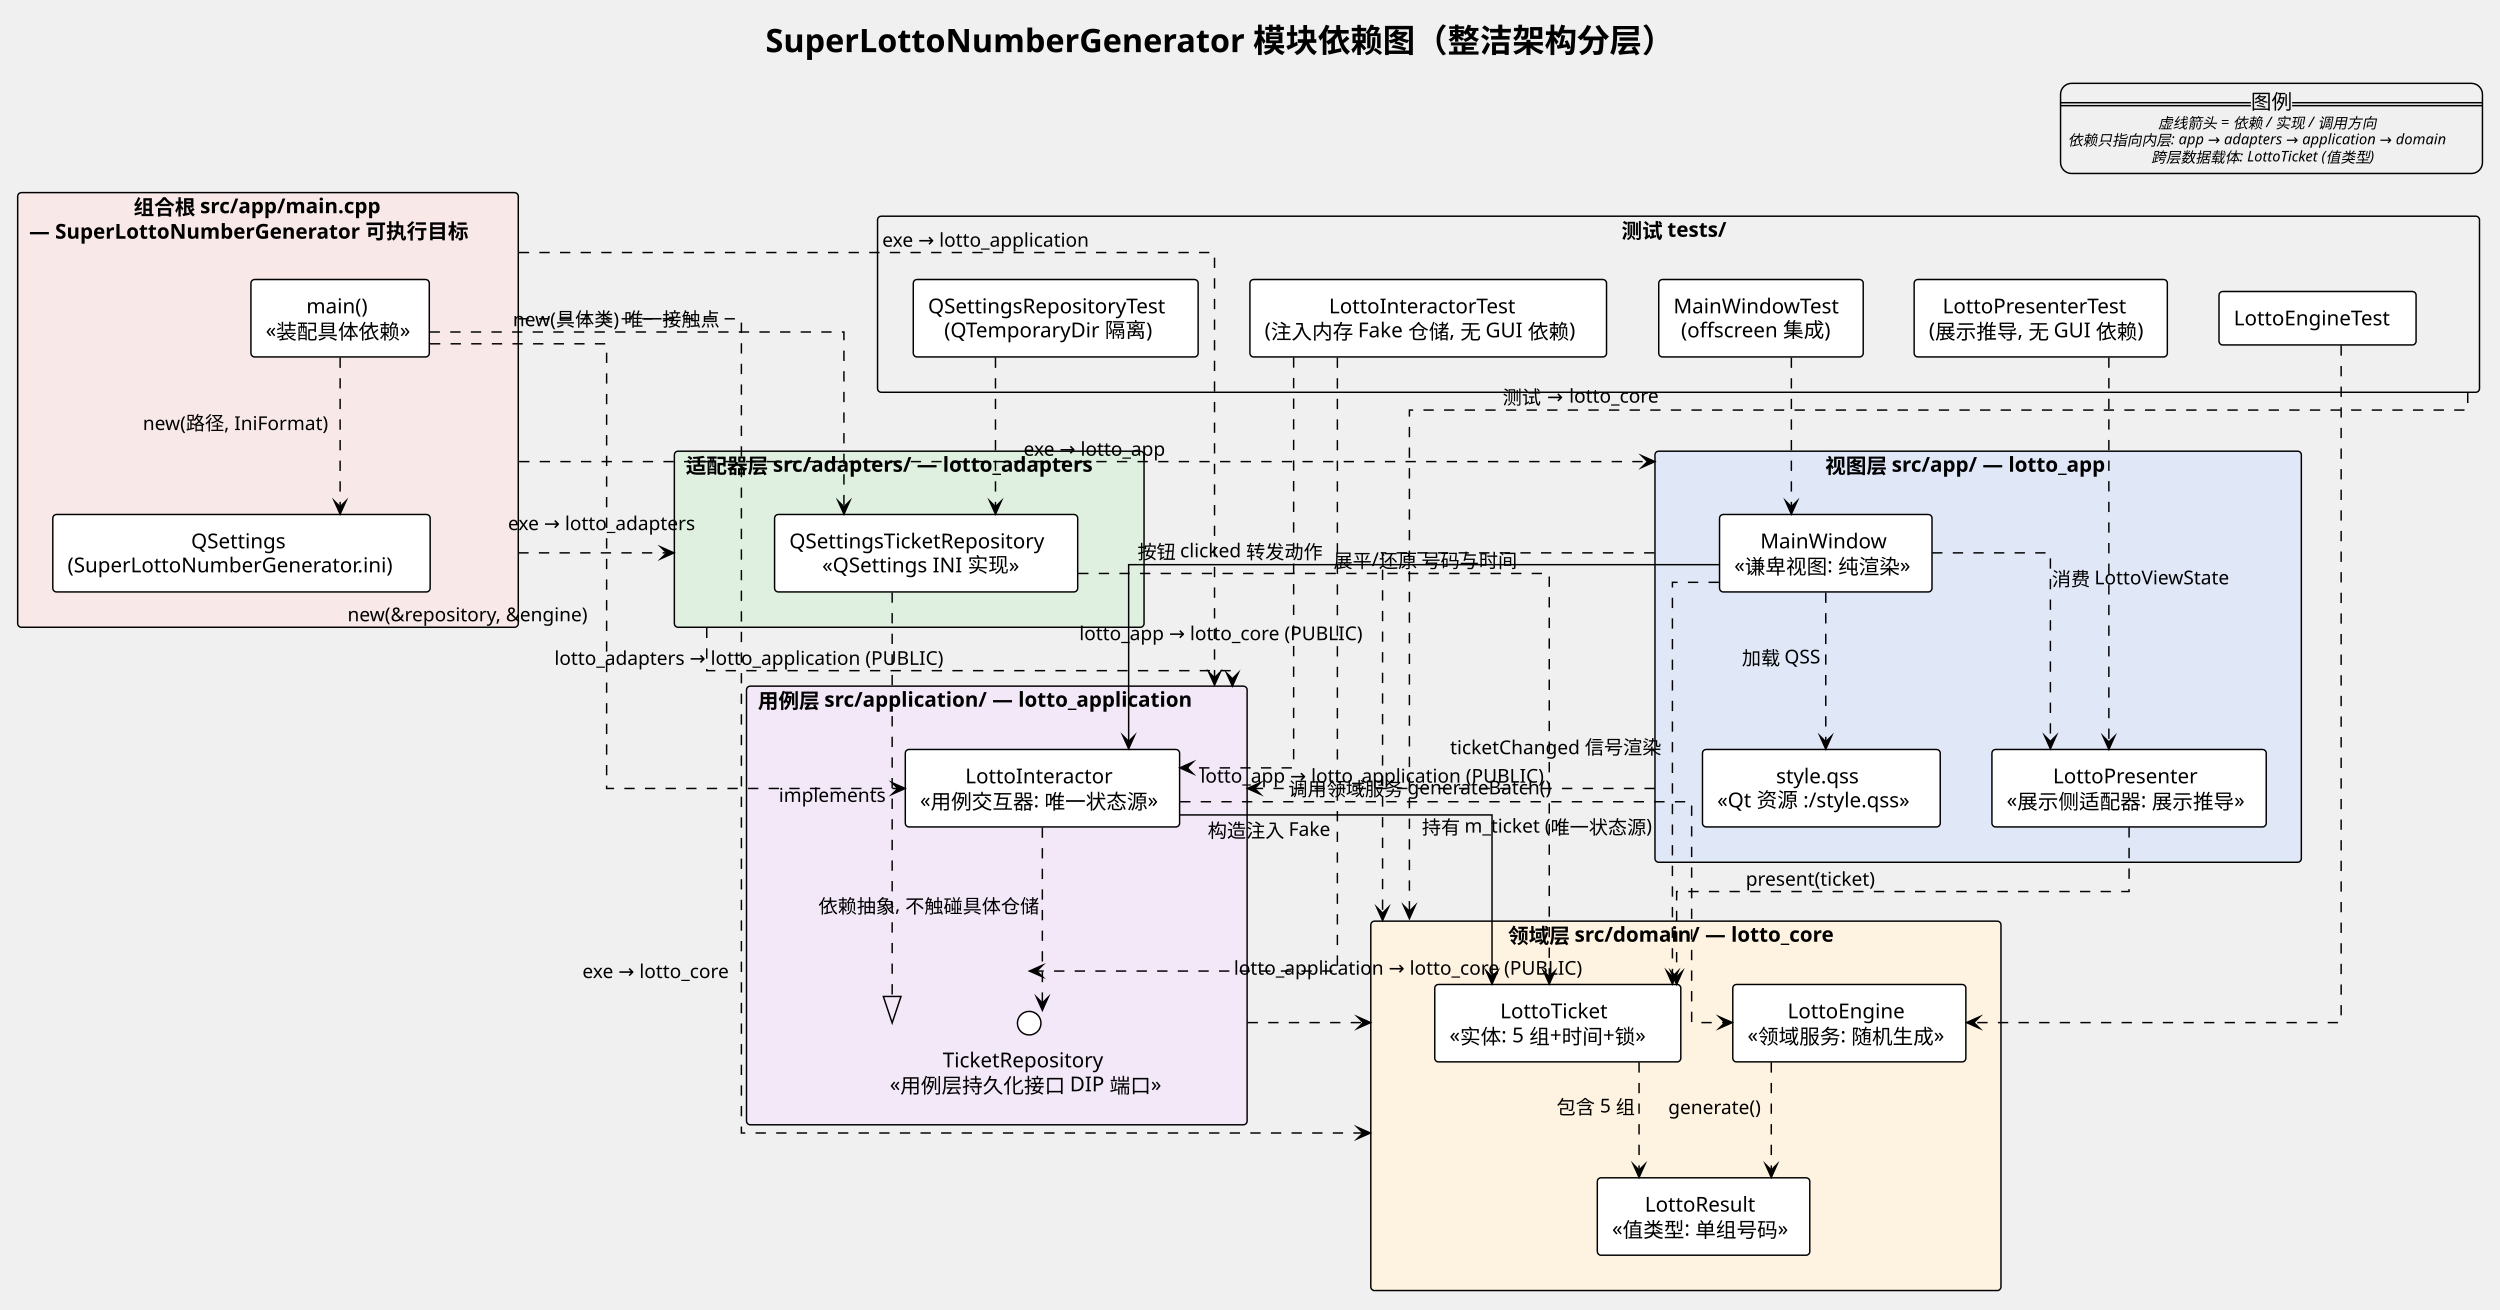
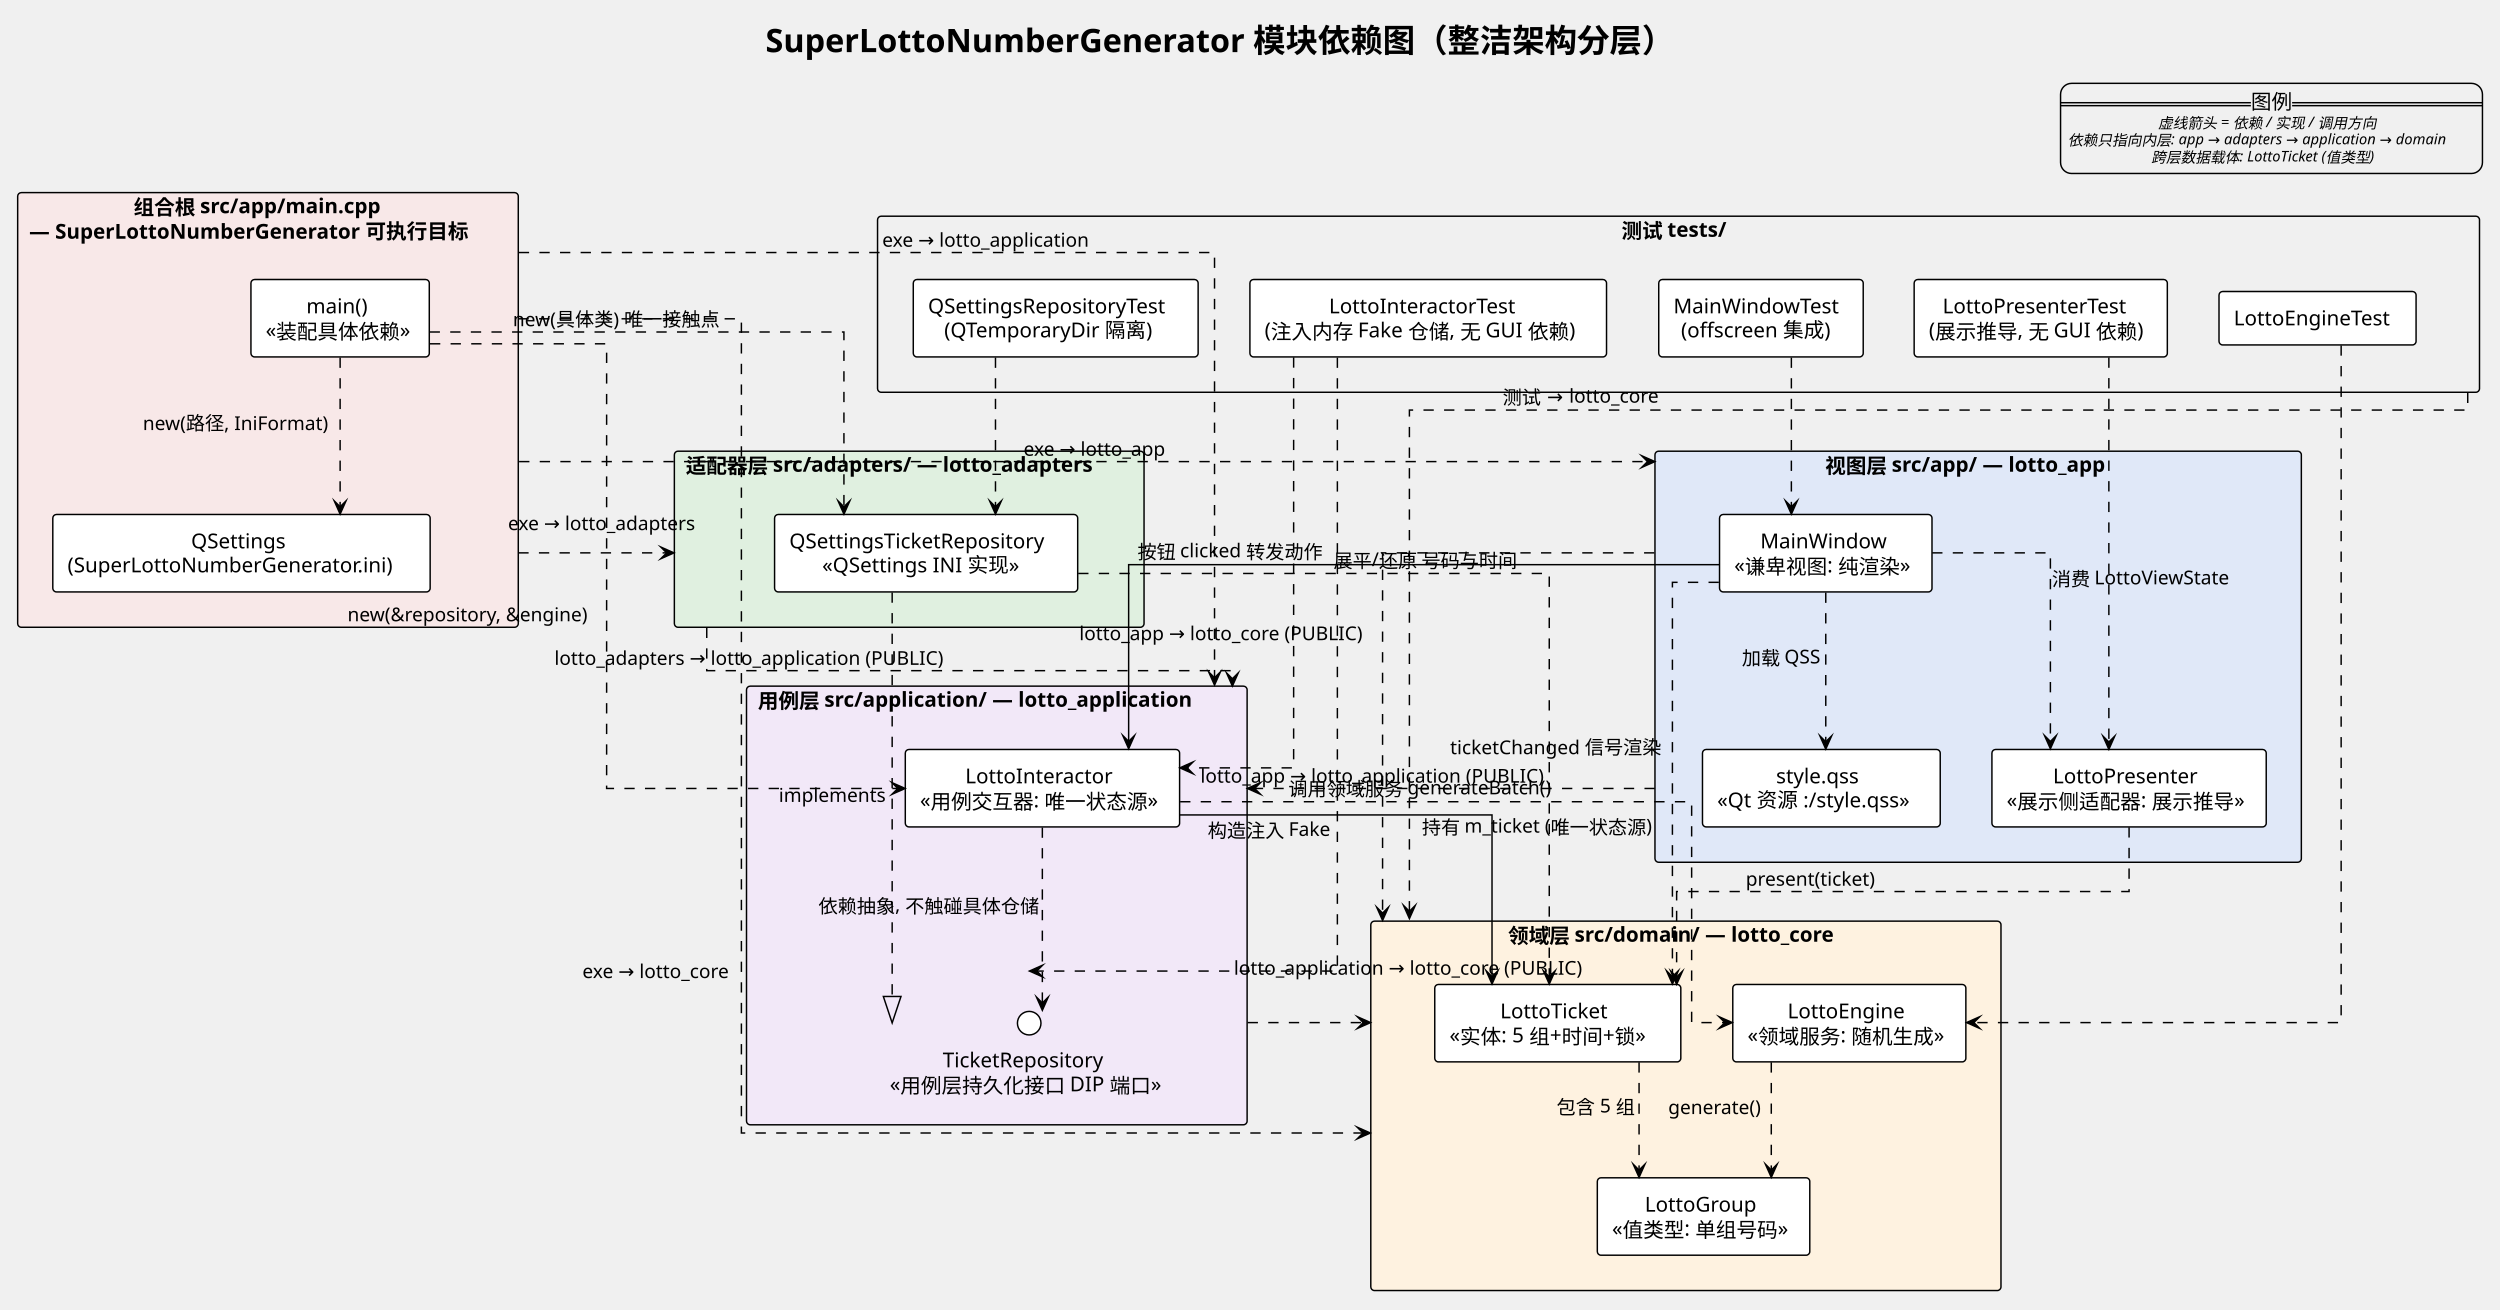
<svg xmlns="http://www.w3.org/2000/svg" contentStyleType="text/css" data-diagram-type="DESCRIPTION" height="1390.625px" preserveAspectRatio="none" style="width:2653px;height:1390px;background:#FFFFFF;" version="1.1" viewBox="0 0 2653 1390" width="2653.125px" zoomAndPan="magnify">
  <defs />
  <g>
    <g class="title" data-source-line="6">
      <text fill="#000000" font-family="Verdana" font-size="34.375" font-weight="700" lengthAdjust="spacing" textLength="1025.343" x="812.328" y="55.345">SuperLottoNumberGenerator 模块依赖图（整洁架构分层）</text>
    </g>
    <g class="legend" data-source-line="15">
      <rect fill="none" height="95.654" rx="11.719" ry="11.719" style="stroke:#000000;stroke-width:1.562;" width="447.716" x="2186.659" y="88.452" />
      <line style="stroke:#000000;stroke-width:1.562;" x1="2186.659" x2="2388.642" y1="108.997" y2="108.997" />
      <line style="stroke:#000000;stroke-width:1.562;" x1="2186.659" x2="2388.642" y1="112.122" y2="112.122" />
      <text fill="#000000" font-family="Verdana" font-size="21.875" lengthAdjust="spacing" textLength="43.75" x="2388.642" y="115.788">图例</text>
      <line style="stroke:#000000;stroke-width:1.562;" x1="2432.392" x2="2634.375" y1="108.997" y2="108.997" />
      <line style="stroke:#000000;stroke-width:1.562;" x1="2432.392" x2="2634.375" y1="112.122" y2="112.122" />
      <text fill="#000000" font-family="Verdana" font-size="15.625" font-style="italic" lengthAdjust="spacing" textLength="240.921" x="2290.057" y="136.232">虚线箭头 = 依赖 / 实现 / 调用方向</text>
      <text fill="#000000" font-family="Verdana" font-size="15.625" font-style="italic" lengthAdjust="spacing" textLength="432.091" x="2194.472" y="154.421">依赖只指向内层: app → adapters → application → domain</text>
      <text fill="#000000" font-family="Verdana" font-size="15.625" font-style="italic" lengthAdjust="spacing" textLength="255.356" x="2282.839" y="172.609">跨层数据载体: LottoTicket (值类型)</text>
    </g>
    <g class="cluster" data-qualified-name="domain" data-source-line="22" id="ent0001">
      <rect fill="#FEF2E0" height="392.016" rx="3.906" ry="3.906" style="stroke:#000000;stroke-width:1.562;" width="668.75" x="1454.688" y="977.513" />
      <text fill="#000000" font-family="Verdana" font-size="21.875" font-weight="700" lengthAdjust="spacing" textLength="377.44" x="1600.343" y="1000.943">领域层 src/domain/ — lotto_core</text>
    </g>
    <g class="cluster" data-qualified-name="application" data-source-line="31" id="ent0007">
      <rect fill="#F2E8F8" height="465.453" rx="3.906" ry="3.906" style="stroke:#000000;stroke-width:1.562;" width="531.25" x="792.188" y="728.153" />
      <text fill="#000000" font-family="Verdana" font-size="21.875" font-weight="700" lengthAdjust="spacing" textLength="507.226" x="804.199" y="751.583">用例层 src/application/ — lotto_application</text>
    </g>
    <g class="cluster" data-qualified-name="adapters" data-source-line="40" id="ent0013">
      <rect fill="#E0F0E0" height="186.875" rx="3.906" ry="3.906" style="stroke:#000000;stroke-width:1.562;" width="498.438" x="715.625" y="478.778" />
      <text fill="#000000" font-family="Verdana" font-size="21.875" font-weight="700" lengthAdjust="spacing" textLength="474.264" x="727.712" y="502.208">适配器层 src/adapters/ — lotto_adapters</text>
    </g>
    <g class="cluster" data-qualified-name="app" data-source-line="47" id="ent0017">
      <rect fill="#E0E8F8" height="436.234" rx="3.906" ry="3.906" style="stroke:#000000;stroke-width:1.562;" width="685.938" x="1756.25" y="478.778" />
      <text fill="#000000" font-family="Verdana" font-size="21.875" font-weight="700" lengthAdjust="spacing" textLength="324.664" x="1936.887" y="502.208">视图层 src/app/ — lotto_app</text>
    </g>
    <g class="cluster" data-qualified-name="exe" data-source-line="59" id="ent0026">
      <rect fill="#F8E8E8" height="461.234" rx="3.906" ry="3.906" style="stroke:#000000;stroke-width:1.562;" width="531.25" x="18.75" y="204.419" />
      <text fill="#000000" font-family="Verdana" font-size="21.875" font-weight="700" lengthAdjust="spacing" textLength="285.293" x="141.728" y="227.849">组合根 src/app/main.cpp</text>
      <text fill="#000000" font-family="Verdana" font-size="21.875" font-weight="700" lengthAdjust="spacing" textLength="506.98" x="30.885" y="253.313">— SuperLottoNumberGenerator 可执行目标</text>
    </g>
    <g class="cluster" data-qualified-name="tests" data-source-line="68" id="ent0032">
      <rect fill="#F0F0F0" height="186.859" rx="3.906" ry="3.906" style="stroke:#000000;stroke-width:1.562;" width="1700" x="931.25" y="229.419" />
      <text fill="#000000" font-family="Verdana" font-size="21.875" font-weight="700" lengthAdjust="spacing" textLength="121.145" x="1720.677" y="252.849">测试 tests/</text>
    </g>
-     <g class="entity" data-qualified-name="domain.LottoResult" data-source-line="23" id="ent0002">
+     <g class="entity" data-qualified-name="domain.LottoGroup" data-source-line="23" id="ent0002">
      <rect fill="#FFFFFF" height="82.178" rx="3.906" ry="3.906" style="stroke:#000000;stroke-width:1.562;" width="225.465" x="1695.078" y="1249.856" />
-       <text fill="#000000" font-family="Verdana" font-size="21.875" lengthAdjust="spacing" textLength="124.681" x="1745.47" y="1285.786">LottoResult</text>
+       <text fill="#000000" font-family="Verdana" font-size="21.875" lengthAdjust="spacing" textLength="124.681" x="1745.47" y="1285.786">LottoGroup</text>
      <text fill="#000000" font-family="Verdana" font-size="21.875" lengthAdjust="spacing" textLength="194.215" x="1710.703" y="1311.25">«值类型: 单组号码»</text>
    </g>
    <g class="entity" data-qualified-name="domain.LottoTicket" data-source-line="24" id="ent0003">
      <rect fill="#FFFFFF" height="82.178" rx="3.906" ry="3.906" style="stroke:#000000;stroke-width:1.562;" width="261.118" x="1522.562" y="1044.7" />
      <text fill="#000000" font-family="Verdana" font-size="21.875" lengthAdjust="spacing" textLength="122.278" x="1591.983" y="1080.63">LottoTicket</text>
      <text fill="#000000" font-family="Verdana" font-size="21.875" lengthAdjust="spacing" textLength="229.869" x="1538.188" y="1106.094">«实体: 5 组+时间+锁»</text>
    </g>
    <g class="entity" data-qualified-name="domain.LottoEngine" data-source-line="25" id="ent0004">
      <rect fill="#FFFFFF" height="82.178" rx="3.906" ry="3.906" style="stroke:#000000;stroke-width:1.562;" width="247.34" x="1838.828" y="1044.7" />
      <text fill="#000000" font-family="Verdana" font-size="21.875" lengthAdjust="spacing" textLength="131.079" x="1896.958" y="1080.63">LottoEngine</text>
      <text fill="#000000" font-family="Verdana" font-size="21.875" lengthAdjust="spacing" textLength="216.09" x="1854.453" y="1106.094">«领域服务: 随机生成»</text>
    </g>
    <g class="entity" data-qualified-name="application.Controller" data-source-line="32" id="ent0008">
      <rect fill="#FFFFFF" height="82.178" rx="3.906" ry="3.906" style="stroke:#000000;stroke-width:1.562;" width="291.089" x="960.703" y="795.341" />
      <text fill="#000000" font-family="Verdana" font-size="21.875" lengthAdjust="spacing" textLength="163.838" x="1024.329" y="831.271">LottoInteractor</text>
      <text fill="#000000" font-family="Verdana" font-size="21.875" lengthAdjust="spacing" textLength="259.839" x="976.328" y="856.735">«用例交互器: 唯一状态源»</text>
    </g>
    <g class="entity" data-qualified-name="application.TicketRepository" data-source-line="33" id="ent0009">
      <ellipse cx="1092.188" cy="1085.794" fill="#FFFFFF" rx="12.5" ry="12.5" style="stroke:#000000;stroke-width:1.562;" />
      <text fill="#000000" font-family="Verdana" font-size="21.875" lengthAdjust="spacing" textLength="183.47" x="1000.452" y="1132.661">TicketRepository</text>
      <text fill="#000000" font-family="Verdana" font-size="21.875" lengthAdjust="spacing" textLength="295.91" x="944.233" y="1158.125">«用例层持久化接口 DIP 端口»</text>
    </g>
    <g class="entity" data-qualified-name="adapters.QSettingsRepo" data-source-line="41" id="ent0014">
      <rect fill="#FFFFFF" height="82.178" rx="3.906" ry="3.906" style="stroke:#000000;stroke-width:1.562;" width="321.66" x="821.984" y="545.966" />
      <text fill="#000000" font-family="Verdana" font-size="21.875" lengthAdjust="spacing" textLength="290.41" x="837.609" y="581.896">QSettingsTicketRepository</text>
      <text fill="#000000" font-family="Verdana" font-size="21.875" lengthAdjust="spacing" textLength="220.63" x="872.5" y="607.36">«QSettings INI 实现»</text>
    </g>
    <g class="entity" data-qualified-name="app.Presenter" data-source-line="48" id="ent0018">
      <rect fill="#FFFFFF" height="82.178" rx="3.906" ry="3.906" style="stroke:#000000;stroke-width:1.562;" width="291.089" x="2113.828" y="795.341" />
      <text fill="#000000" font-family="Verdana" font-size="21.875" lengthAdjust="spacing" textLength="161.499" x="2178.623" y="831.271">LottoPresenter</text>
      <text fill="#000000" font-family="Verdana" font-size="21.875" lengthAdjust="spacing" textLength="259.839" x="2129.453" y="856.735">«展示侧适配器: 展示推导»</text>
    </g>
    <g class="entity" data-qualified-name="app.MainWindow" data-source-line="49" id="ent0019">
      <rect fill="#FFFFFF" height="82.178" rx="3.906" ry="3.906" style="stroke:#000000;stroke-width:1.562;" width="225.465" x="1824.766" y="545.966" />
      <text fill="#000000" font-family="Verdana" font-size="21.875" lengthAdjust="spacing" textLength="138.951" x="1868.022" y="581.896">MainWindow</text>
      <text fill="#000000" font-family="Verdana" font-size="21.875" lengthAdjust="spacing" textLength="194.215" x="1840.391" y="607.36">«谦卑视图: 纯渲染»</text>
    </g>
    <g class="entity" data-qualified-name="app.Style" data-source-line="50" id="ent0020">
      <rect fill="#FFFFFF" height="82.178" rx="3.906" ry="3.906" style="stroke:#000000;stroke-width:1.562;" width="252.296" x="1806.672" y="795.341" />
      <text fill="#000000" font-family="Verdana" font-size="21.875" lengthAdjust="spacing" textLength="96.088" x="1884.776" y="831.271">style.qss</text>
      <text fill="#000000" font-family="Verdana" font-size="21.875" lengthAdjust="spacing" textLength="221.046" x="1822.297" y="856.735">«Qt 资源 :/style.qss»</text>
    </g>
    <g class="entity" data-qualified-name="exe.Main" data-source-line="60" id="ent0027">
      <rect fill="#FFFFFF" height="82.178" rx="3.906" ry="3.906" style="stroke:#000000;stroke-width:1.562;" width="189.266" x="266.297" y="296.606" />
      <text fill="#000000" font-family="Verdana" font-size="21.875" lengthAdjust="spacing" textLength="71.724" x="325.068" y="332.536">main()</text>
      <text fill="#000000" font-family="Verdana" font-size="21.875" lengthAdjust="spacing" textLength="158.016" x="281.922" y="358">«装配具体依赖»</text>
    </g>
    <g class="entity" data-qualified-name="exe.QSettings" data-source-line="61" id="ent0028">
      <rect fill="#FFFFFF" height="82.178" rx="3.906" ry="3.906" style="stroke:#000000;stroke-width:1.562;" width="400.444" x="56.031" y="545.966" />
      <text fill="#000000" font-family="Verdana" font-size="21.875" lengthAdjust="spacing" textLength="106.94" x="202.783" y="581.896">QSettings</text>
      <text fill="#000000" font-family="Verdana" font-size="21.875" lengthAdjust="spacing" textLength="369.194" x="71.656" y="607.36">(SuperLottoNumberGenerator.ini)</text>
    </g>
    <g class="entity" data-qualified-name="tests.T1" data-source-line="69" id="ent0033">
      <rect fill="#FFFFFF" height="56.714" rx="3.906" ry="3.906" style="stroke:#000000;stroke-width:1.562;" width="209.123" x="2354.812" y="309.341" />
      <text fill="#000000" font-family="Verdana" font-size="21.875" lengthAdjust="spacing" textLength="177.873" x="2370.438" y="345.271">LottoEngineTest</text>
    </g>
    <g class="entity" data-qualified-name="tests.T2" data-source-line="70" id="ent0034">
      <rect fill="#FFFFFF" height="82.178" rx="3.906" ry="3.906" style="stroke:#000000;stroke-width:1.562;" width="378.44" x="1326.406" y="296.606" />
      <text fill="#000000" font-family="Verdana" font-size="21.875" lengthAdjust="spacing" textLength="210.632" x="1410.31" y="332.536">LottoInteractorTest</text>
      <text fill="#000000" font-family="Verdana" font-size="21.875" lengthAdjust="spacing" textLength="347.19" x="1342.031" y="358">(注入内存 Fake 仓储, 无 GUI 依赖)</text>
    </g>
    <g class="entity" data-qualified-name="tests.T3" data-source-line="71" id="ent0035">
      <rect fill="#FFFFFF" height="82.178" rx="3.906" ry="3.906" style="stroke:#000000;stroke-width:1.562;" width="302.284" x="969.172" y="296.606" />
      <text fill="#000000" font-family="Verdana" font-size="21.875" lengthAdjust="spacing" textLength="271.034" x="984.797" y="332.536">QSettingsRepositoryTest</text>
      <text fill="#000000" font-family="Verdana" font-size="21.875" lengthAdjust="spacing" textLength="236.641" x="1001.994" y="358">(QTemporaryDir 隔离)</text>
    </g>
    <g class="entity" data-qualified-name="tests.T4" data-source-line="72" id="ent0036">
      <rect fill="#FFFFFF" height="82.178" rx="3.906" ry="3.906" style="stroke:#000000;stroke-width:1.562;" width="268.67" x="2031.297" y="296.606" />
      <text fill="#000000" font-family="Verdana" font-size="21.875" lengthAdjust="spacing" textLength="208.293" x="2061.485" y="332.536">LottoPresenterTest</text>
      <text fill="#000000" font-family="Verdana" font-size="21.875" lengthAdjust="spacing" textLength="237.42" x="2046.922" y="358">(展示推导, 无 GUI 依赖)</text>
    </g>
    <g class="entity" data-qualified-name="tests.T5" data-source-line="73" id="ent0037">
      <rect fill="#FFFFFF" height="82.178" rx="3.906" ry="3.906" style="stroke:#000000;stroke-width:1.562;" width="216.995" x="1760.25" y="296.606" />
      <text fill="#000000" font-family="Verdana" font-size="21.875" lengthAdjust="spacing" textLength="185.745" x="1775.875" y="332.536">MainWindowTest</text>
      <text fill="#000000" font-family="Verdana" font-size="21.875" lengthAdjust="spacing" textLength="169.755" x="1783.87" y="358">(offscreen 集成)</text>
    </g>
    <g class="link" data-entity-1="ent0003" data-entity-2="ent0002" data-link-type="dependency" data-source-line="27" id="lnk5">
-       <path d="M1739.375,1127.31 C1739.375,1162.903 1739.375,1206.091 1739.375,1241.669" fill="none" id="LottoTicket-to-LottoResult" style="stroke:#000000;stroke-width:1.562;stroke-dasharray:10.938,10.938;" />
+       <path d="M1739.375,1127.31 C1739.375,1162.903 1739.375,1206.091 1739.375,1241.669" fill="none" id="LottoTicket-to-LottoGroup" style="stroke:#000000;stroke-width:1.562;stroke-dasharray:10.938,10.938;" />
      <polygon fill="#000000" points="1739.375,1249.481,1745.625,1235.419,1739.375,1241.669,1733.125,1235.419,1739.375,1249.481" style="stroke:#000000;stroke-width:1.562;stroke-linejoin:miter;stroke-miterlimit:10;" />
      <text fill="#000000" font-family="Verdana" font-size="20.312" lengthAdjust="spacing" textLength="86.775" x="1651.875" y="1182.242">包含 5 组</text>
    </g>
    <g class="link" data-entity-1="ent0004" data-entity-2="ent0002" data-link-type="dependency" data-source-line="28" id="lnk6">
-       <path d="M1879.688,1127.31 C1879.688,1162.903 1879.688,1206.091 1879.688,1241.669" fill="none" id="LottoEngine-to-LottoResult" style="stroke:#000000;stroke-width:1.562;stroke-dasharray:10.938,10.938;" />
+       <path d="M1879.688,1127.31 C1879.688,1162.903 1879.688,1206.091 1879.688,1241.669" fill="none" id="LottoEngine-to-LottoGroup" style="stroke:#000000;stroke-width:1.562;stroke-dasharray:10.938,10.938;" />
      <polygon fill="#000000" points="1879.688,1249.481,1885.938,1235.419,1879.688,1241.669,1873.438,1235.419,1879.688,1249.481" style="stroke:#000000;stroke-width:1.562;stroke-linejoin:miter;stroke-miterlimit:10;" />
      <text fill="#000000" font-family="Verdana" font-size="20.312" lengthAdjust="spacing" textLength="107.871" x="1770.312" y="1182.242">generate()</text>
    </g>
    <g class="link" data-entity-1="ent0008" data-entity-2="ent0009" data-link-type="dependency" data-source-line="35" id="lnk10">
      <path d="M1106.141,878.153 C1106.141,935.56 1106.141,1028.075 1106.141,1064.372" fill="none" id="Controller-to-TicketRepository" style="stroke:#000000;stroke-width:1.562;stroke-dasharray:10.938,10.938;" />
      <polygon fill="#000000" points="1106.141,1072.185,1112.391,1058.122,1106.141,1064.372,1099.891,1058.122,1106.141,1072.185" style="stroke:#000000;stroke-width:1.562;stroke-linejoin:miter;stroke-miterlimit:10;" />
      <text fill="#000000" font-family="Verdana" font-size="20.312" lengthAdjust="spacing" textLength="236.351" x="868.641" y="969.024">依赖抽象, 不触碰具体仓储</text>
    </g>
    <g class="link" data-entity-1="ent0008" data-entity-2="ent0004" data-link-type="dependency" data-source-line="36" id="lnk11">
      <path d="M1252.359,850.778 C1454.578,850.778 1795.172,850.778 1795.172,850.778 C1795.172,850.778 1795.172,1085.153 1795.172,1085.153 C1795.172,1085.153 1805.812,1085.153 1830.453,1085.153" fill="none" id="Controller-to-LottoEngine" style="stroke:#000000;stroke-width:1.562;stroke-dasharray:10.938,10.938;" />
      <polygon fill="#000000" points="1838.266,1085.153,1824.203,1078.903,1830.453,1085.153,1824.203,1091.403,1838.266,1085.153" style="stroke:#000000;stroke-width:1.562;stroke-linejoin:miter;stroke-miterlimit:10;" />
      <text fill="#000000" font-family="Verdana" font-size="20.312" lengthAdjust="spacing" textLength="294.591" x="1367.188" y="844.633">调用领域服务 generateBatch()</text>
    </g>
    <g class="link" data-entity-1="ent0008" data-entity-2="ent0003" data-link-type="dependency" data-source-line="37" id="lnk12">
      <path d="M1251.984,864.841 C1392.281,864.841 1583.328,864.841 1583.328,864.841 C1583.328,864.841 1583.328,972.419 1583.328,1036.419" fill="none" id="Controller-to-LottoTicket" style="stroke:#000000;stroke-width:1.562;" />
      <polygon fill="#000000" points="1583.328,1044.231,1589.578,1030.169,1583.328,1036.419,1577.078,1030.169,1583.328,1044.231" style="stroke:#000000;stroke-width:1.562;stroke-linejoin:miter;stroke-miterlimit:10;" />
      <text fill="#000000" font-family="Verdana" font-size="20.312" lengthAdjust="spacing" textLength="257.894" x="1508.906" y="885.258">持有 m_ticket (唯一状态源)</text>
    </g>
    <g class="link" data-entity-1="ent0014" data-entity-2="ent0009" data-link-type="extension" data-source-line="43" id="lnk15">
      <path d="M946.766,628.716 C946.766,746.716 946.766,1047.185 946.766,1057.419" fill="none" id="QSettingsRepo-to-TicketRepository" style="stroke:#000000;stroke-width:1.562;stroke-dasharray:10.938,10.938;" />
      <polygon fill="none" points="946.766,1085.544,956.141,1057.419,937.391,1057.419,946.766,1085.544" style="stroke:#000000;stroke-width:1.562;stroke-linejoin:miter;stroke-miterlimit:10;" />
      <text fill="#000000" font-family="Verdana" font-size="20.312" lengthAdjust="spacing" textLength="120.169" x="826.453" y="850.992">implements</text>
    </g>
    <g class="link" data-entity-1="ent0014" data-entity-2="ent0003" data-link-type="dependency" data-source-line="44" id="lnk16">
      <path d="M1144.156,608.591 C1339.906,608.591 1644.078,608.591 1644.078,608.591 C1644.078,608.591 1644.078,920.356 1644.078,1036.466" fill="none" id="QSettingsRepo-to-LottoTicket" style="stroke:#000000;stroke-width:1.562;stroke-dasharray:10.938,10.938;" />
      <polygon fill="#000000" points="1644.078,1044.278,1650.328,1030.216,1644.078,1036.466,1637.828,1030.216,1644.078,1044.278" style="stroke:#000000;stroke-width:1.562;stroke-linejoin:miter;stroke-miterlimit:10;" />
      <text fill="#000000" font-family="Verdana" font-size="20.312" lengthAdjust="spacing" textLength="196.113" x="1415.094" y="602.445">展平/还原 号码与时间</text>
    </g>
    <g class="link" data-entity-1="ent0019" data-entity-2="ent0018" data-link-type="dependency" data-source-line="52" id="lnk21">
      <path d="M2050.406,586.716 C2112.016,586.716 2175.875,586.716 2175.875,586.716 C2175.875,586.716 2175.875,715.731 2175.875,786.81" fill="none" id="MainWindow-to-Presenter" style="stroke:#000000;stroke-width:1.562;stroke-dasharray:10.938,10.938;" />
      <polygon fill="#000000" points="2175.875,794.622,2182.125,780.56,2175.875,786.81,2169.625,780.56,2175.875,794.622" style="stroke:#000000;stroke-width:1.562;stroke-linejoin:miter;stroke-miterlimit:10;" />
      <text fill="#000000" font-family="Verdana" font-size="20.312" lengthAdjust="spacing" textLength="201.598" x="2177.438" y="621.789">消费 LottoViewState</text>
    </g>
    <g class="link" data-entity-1="ent0019" data-entity-2="ent0008" data-link-type="dependency" data-source-line="53" id="lnk22">
      <path d="M1824.344,599.216 C1617.109,599.216 1197.719,599.216 1197.719,599.216 C1197.719,599.216 1197.719,718.653 1197.719,786.747" fill="none" id="MainWindow-to-Controller" style="stroke:#000000;stroke-width:1.562;" />
      <polygon fill="#000000" points="1197.719,794.56,1203.969,780.497,1197.719,786.747,1191.469,780.497,1197.719,794.56" style="stroke:#000000;stroke-width:1.562;stroke-linejoin:miter;stroke-miterlimit:10;" />
      <text fill="#000000" font-family="Verdana" font-size="20.312" lengthAdjust="spacing" textLength="205.565" x="1207.109" y="593.07">按钮 clicked 转发动作</text>
    </g>
    <g class="link" data-entity-1="ent0019" data-entity-2="ent0003" data-link-type="dependency" data-source-line="54" id="lnk23">
      <path d="M1824.031,617.966 C1796.484,617.966 1774.766,617.966 1774.766,617.966 C1774.766,617.966 1774.766,921.966 1774.766,1036.466" fill="none" id="MainWindow-to-LottoTicket" style="stroke:#000000;stroke-width:1.562;stroke-dasharray:10.938,10.938;" />
      <polygon fill="#000000" points="1774.766,1044.278,1781.016,1030.216,1774.766,1036.466,1768.516,1030.216,1774.766,1044.278" style="stroke:#000000;stroke-width:1.562;stroke-linejoin:miter;stroke-miterlimit:10;" />
      <text fill="#000000" font-family="Verdana" font-size="20.312" lengthAdjust="spacing" textLength="235.369" x="1538.828" y="800.336">ticketChanged 信号渲染</text>
    </g>
    <g class="link" data-entity-1="ent0018" data-entity-2="ent0003" data-link-type="dependency" data-source-line="55" id="lnk24">
      <path d="M2259.375,877.888 C2259.375,908.935 2259.375,946.091 2259.375,946.091 C2259.375,946.091 1779.234,946.091 1779.234,946.091 C1779.234,946.091 1779.234,995.606 1779.234,1036.81" fill="none" id="Presenter-to-LottoTicket" style="stroke:#000000;stroke-width:1.562;stroke-dasharray:10.938,10.938;" />
      <polygon fill="#000000" points="1779.234,1044.622,1785.484,1030.56,1779.234,1036.81,1772.984,1030.56,1779.234,1044.622" style="stroke:#000000;stroke-width:1.562;stroke-linejoin:miter;stroke-miterlimit:10;" />
      <text fill="#000000" font-family="Verdana" font-size="20.312" lengthAdjust="spacing" textLength="150.509" x="1852.578" y="939.945">present(ticket)</text>
    </g>
    <g class="link" data-entity-1="ent0019" data-entity-2="ent0020" data-link-type="dependency" data-source-line="56" id="lnk25">
      <path d="M1937.5,628.794 C1937.5,674.966 1937.5,741.091 1937.5,787.153" fill="none" id="MainWindow-to-Style" style="stroke:#000000;stroke-width:1.562;stroke-dasharray:10.938,10.938;" />
      <polygon fill="#000000" points="1937.5,794.966,1943.75,780.903,1937.5,787.153,1931.25,780.903,1937.5,794.966" style="stroke:#000000;stroke-width:1.562;stroke-linejoin:miter;stroke-miterlimit:10;" />
      <text fill="#000000" font-family="Verdana" font-size="20.312" lengthAdjust="spacing" textLength="88.857" x="1848.438" y="705.742">加载 QSS</text>
    </g>
    <g class="link" data-entity-1="ent0027" data-entity-2="ent0014" data-link-type="dependency" data-source-line="63" id="lnk29">
      <path d="M455.906,352.341 C609.531,352.341 895.578,352.341 895.578,352.341 C895.578,352.341 895.578,470.435 895.578,537.825" fill="none" id="Main-to-QSettingsRepo" style="stroke:#000000;stroke-width:1.562;stroke-dasharray:10.938,10.938;" />
      <polygon fill="#000000" points="895.578,545.638,901.828,531.575,895.578,537.825,889.328,531.575,895.578,545.638" style="stroke:#000000;stroke-width:1.562;stroke-linejoin:miter;stroke-miterlimit:10;" />
      <text fill="#000000" font-family="Verdana" font-size="20.312" lengthAdjust="spacing" textLength="226.79" x="544.266" y="346.195">new(具体类) 唯一接触点</text>
    </g>
    <g class="link" data-entity-1="ent0027" data-entity-2="ent0008" data-link-type="dependency" data-source-line="64" id="lnk30">
      <path d="M456.297,364.841 C538.391,364.841 643.75,364.841 643.75,364.841 C643.75,364.841 643.75,836.716 643.75,836.716 C643.75,836.716 817.172,836.716 952.734,836.716" fill="none" id="Main-to-Controller" style="stroke:#000000;stroke-width:1.562;stroke-dasharray:10.938,10.938;" />
      <polygon fill="#000000" points="960.547,836.716,946.484,830.466,952.734,836.716,946.484,842.966,960.547,836.716" style="stroke:#000000;stroke-width:1.562;stroke-linejoin:miter;stroke-miterlimit:10;" />
      <text fill="#000000" font-family="Verdana" font-size="20.312" lengthAdjust="spacing" textLength="274.863" x="368.75" y="659.305">new(&amp;repository, &amp;engine)</text>
    </g>
    <g class="link" data-entity-1="ent0027" data-entity-2="ent0028" data-link-type="dependency" data-source-line="65" id="lnk31">
      <path d="M360.938,379.435 C360.938,425.606 360.938,491.731 360.938,537.794" fill="none" id="Main-to-QSettings" style="stroke:#000000;stroke-width:1.562;stroke-dasharray:10.938,10.938;" />
      <polygon fill="#000000" points="360.938,545.606,367.188,531.544,360.938,537.794,354.688,531.544,360.938,545.606" style="stroke:#000000;stroke-width:1.562;stroke-linejoin:miter;stroke-miterlimit:10;" />
      <text fill="#000000" font-family="Verdana" font-size="20.312" lengthAdjust="spacing" textLength="208.54" x="151.562" y="456.367">new(路径, IniFormat)</text>
    </g>
    <g class="link" data-entity-1="ent0033" data-entity-2="ent0004" data-link-type="dependency" data-source-line="75" id="lnk38">
      <path d="M2484.422,366.528 C2484.422,503.903 2484.422,1085.153 2484.422,1085.153 C2484.422,1085.153 2249.047,1085.153 2094.672,1085.153" fill="none" id="T1-to-LottoEngine" style="stroke:#000000;stroke-width:1.562;stroke-dasharray:10.938,10.938;" />
      <polygon fill="#000000" points="2086.859,1085.153,2100.922,1091.403,2094.672,1085.153,2100.922,1078.903,2086.859,1085.153" style="stroke:#000000;stroke-width:1.562;stroke-linejoin:miter;stroke-miterlimit:10;" />
    </g>
    <g class="link" data-entity-1="ent0034" data-entity-2="ent0008" data-link-type="dependency" data-source-line="76" id="lnk39">
      <path d="M1372.812,379.2 C1372.812,495.294 1372.812,814.841 1372.812,814.841 C1372.812,814.841 1322.047,814.841 1259.828,814.841" fill="none" id="T2-to-Controller" style="stroke:#000000;stroke-width:1.562;stroke-dasharray:10.938,10.938;" />
      <polygon fill="#000000" points="1252.016,814.841,1266.078,821.091,1259.828,814.841,1266.078,808.591,1252.016,814.841" style="stroke:#000000;stroke-width:1.562;stroke-linejoin:miter;stroke-miterlimit:10;" />
    </g>
    <g class="link" data-entity-1="ent0034" data-entity-2="ent0009" data-link-type="dependency" data-source-line="77" id="lnk40">
      <path d="M1419.219,379.466 C1419.219,529.247 1419.219,1030.466 1419.219,1030.466 C1419.219,1030.466 1110.141,1030.466 1100.234,1030.466" fill="none" id="T2-to-TicketRepository" style="stroke:#000000;stroke-width:1.562;stroke-dasharray:10.938,10.938;" />
      <polygon fill="#000000" points="1092.422,1030.466,1106.484,1036.716,1100.234,1030.466,1106.484,1024.216,1092.422,1030.466" style="stroke:#000000;stroke-width:1.562;stroke-linejoin:miter;stroke-miterlimit:10;" />
      <text fill="#000000" font-family="Verdana" font-size="20.312" lengthAdjust="spacing" textLength="136.098" x="1281.719" y="888.774">构造注入 Fake</text>
    </g>
    <g class="link" data-entity-1="ent0035" data-entity-2="ent0014" data-link-type="dependency" data-source-line="78" id="lnk41">
      <path d="M1056.406,379.435 C1056.406,425.606 1056.406,491.731 1056.406,537.794" fill="none" id="T3-to-QSettingsRepo" style="stroke:#000000;stroke-width:1.562;stroke-dasharray:10.938,10.938;" />
      <polygon fill="#000000" points="1056.406,545.606,1062.656,531.544,1056.406,537.794,1050.156,531.544,1056.406,545.606" style="stroke:#000000;stroke-width:1.562;stroke-linejoin:miter;stroke-miterlimit:10;" />
    </g>
    <g class="link" data-entity-1="ent0036" data-entity-2="ent0018" data-link-type="dependency" data-source-line="79" id="lnk42">
      <path d="M2237.922,379.356 C2237.922,473.466 2237.922,693.747 2237.922,787.419" fill="none" id="T4-to-Presenter" style="stroke:#000000;stroke-width:1.562;stroke-dasharray:10.938,10.938;" />
      <polygon fill="#000000" points="2237.922,795.231,2244.172,781.169,2237.922,787.419,2231.672,781.169,2237.922,795.231" style="stroke:#000000;stroke-width:1.562;stroke-linejoin:miter;stroke-miterlimit:10;" />
    </g>
    <g class="link" data-entity-1="ent0037" data-entity-2="ent0019" data-link-type="dependency" data-source-line="80" id="lnk43">
      <path d="M1901,379.435 C1901,425.606 1901,491.731 1901,537.794" fill="none" id="T5-to-MainWindow" style="stroke:#000000;stroke-width:1.562;stroke-dasharray:10.938,10.938;" />
      <polygon fill="#000000" points="1901,545.606,1907.25,531.544,1901,537.794,1894.75,531.544,1901,545.606" style="stroke:#000000;stroke-width:1.562;stroke-linejoin:miter;stroke-miterlimit:10;" />
    </g>
    <g class="link" data-entity-1="ent0007" data-entity-2="ent0001" data-link-type="dependency" data-source-line="84" id="lnk44">
      <path d="M1323.98,1085.153 C1324.168,1085.153 1324.358,1085.153 1324.548,1085.153 C1324.929,1085.153 1325.316,1085.153 1325.708,1085.153 C1327.274,1085.153 1328.924,1085.153 1330.647,1085.153 C1344.432,1085.153 1362.954,1085.153 1381.9,1085.153 C1400.847,1085.153 1420.217,1085.153 1435.7,1085.153 C1439.571,1085.153 1443.198,1085.153 1446.516,1085.153 C1448.174,1085.153 1449.755,1085.153 1451.25,1085.153 C1451.998,1085.153 1452.724,1085.153 1453.427,1085.153 C1453.779,1085.153 1446.313,1085.153 1446.653,1085.153" fill="none" id="application-to-domain" style="stroke:#000000;stroke-width:1.562;stroke-dasharray:10.938,10.938;" />
      <polygon fill="#000000" points="1454.466,1085.153,1440.403,1078.903,1446.653,1085.153,1440.403,1091.403,1454.466,1085.153" style="stroke:#000000;stroke-width:1.562;stroke-linejoin:miter;stroke-miterlimit:10;" />
      <text fill="#000000" font-family="Verdana" font-size="20.312" lengthAdjust="spacing" textLength="394.437" x="1309.375" y="1034.383">lotto_application → lotto_core (PUBLIC)</text>
    </g>
    <g class="link" data-entity-1="ent0013" data-entity-2="ent0007" data-link-type="dependency" data-source-line="85" id="lnk45">
      <path d="M750,666.115 C750,666.564 750,667.011 750,667.458 C750,668.35 750,669.238 750,670.119 C750,671.881 750,673.618 750,675.323 C750,682.146 750,688.463 750,693.855 C750,704.638 750,711.716 750,711.716 C750,711.716 1307.812,711.716 1307.812,711.716 C1307.812,711.716 1307.812,713.486 1307.812,716.605 C1307.812,718.164 1307.812,720.061 1307.812,722.241 C1307.812,723.332 1307.812,724.493 1307.812,725.719 C1307.812,726.332 1307.812,726.961 1307.812,727.606 C1307.812,727.767 1307.812,720.116 1307.812,720.279" fill="none" id="adapters-to-application" style="stroke:#000000;stroke-width:1.562;stroke-dasharray:10.938,10.938;" />
      <polygon fill="#000000" points="1307.812,728.092,1314.062,714.029,1307.812,720.279,1301.562,714.029,1307.812,728.092" style="stroke:#000000;stroke-width:1.562;stroke-linejoin:miter;stroke-miterlimit:10;" />
      <text fill="#000000" font-family="Verdana" font-size="20.312" lengthAdjust="spacing" textLength="440.071" x="588.312" y="705.57">lotto_adapters → lotto_application (PUBLIC)</text>
    </g>
    <g class="link" data-entity-1="ent0017" data-entity-2="ent0007" data-link-type="dependency" data-source-line="86" id="lnk46">
      <path d="M1756.047,836.716 C1755.418,836.716 1754.768,836.716 1754.098,836.716 C1752.755,836.716 1751.329,836.716 1749.822,836.716 C1737.762,836.716 1720.51,836.716 1699.744,836.716 C1658.211,836.716 1602.62,836.716 1546.385,836.716 C1490.149,836.716 1433.27,836.716 1389.161,836.716 C1367.107,836.716 1348.245,836.716 1334.253,836.716 C1330.755,836.716 1327.562,836.716 1324.698,836.716 C1324.341,836.716 1331.8,836.716 1331.453,836.716" fill="none" id="app-to-application" style="stroke:#000000;stroke-width:1.562;stroke-dasharray:10.938,10.938;" />
      <polygon fill="#000000" points="1323.64,836.716,1337.703,842.966,1331.453,836.716,1337.703,830.466,1323.64,836.716" style="stroke:#000000;stroke-width:1.562;stroke-linejoin:miter;stroke-miterlimit:10;" />
      <text fill="#000000" font-family="Verdana" font-size="20.312" lengthAdjust="spacing" textLength="388.229" x="1273.859" y="830.57">lotto_app → lotto_application (PUBLIC)</text>
    </g>
    <g class="link" data-entity-1="ent0017" data-entity-2="ent0001" data-link-type="dependency" data-source-line="87" id="lnk47">
      <path d="M1755.628,586.716 C1755.377,586.716 1755.123,586.716 1754.865,586.716 C1754.35,586.716 1753.822,586.716 1753.282,586.716 C1752.201,586.716 1751.071,586.716 1749.891,586.716 C1740.46,586.716 1727.954,586.716 1713.444,586.716 C1684.424,586.716 1647.389,586.716 1610.906,586.716 C1537.941,586.716 1467.188,586.716 1467.188,586.716 C1467.188,586.716 1467.188,705.704 1467.188,827.481 C1467.188,857.926 1467.188,888.544 1467.188,917.522 C1467.188,932.01 1467.188,946.089 1467.188,959.53 C1467.188,962.89 1467.188,966.211 1467.188,969.488 C1467.188,971.126 1467.188,972.754 1467.188,974.37 C1467.188,975.178 1467.188,968.171 1467.188,968.974" fill="none" id="app-to-domain" style="stroke:#000000;stroke-width:1.562;stroke-dasharray:10.938,10.938;" />
      <polygon fill="#000000" points="1467.188,976.786,1473.438,962.724,1467.188,968.974,1460.938,962.724,1467.188,976.786" style="stroke:#000000;stroke-width:1.562;stroke-linejoin:miter;stroke-miterlimit:10;" />
      <text fill="#000000" font-family="Verdana" font-size="20.312" lengthAdjust="spacing" textLength="320.626" x="1145.312" y="679.352">lotto_app → lotto_core (PUBLIC)</text>
    </g>
    <g class="link" data-entity-1="ent0026" data-entity-2="ent0017" data-link-type="dependency" data-source-line="88" id="lnk48">
      <path d="M550.883,489.841 C585.679,489.841 635.388,489.841 695.039,489.841 C814.34,489.841 973.408,489.841 1132.477,489.841 C1291.545,489.841 1450.613,489.841 1569.915,489.841 C1629.565,489.841 1679.274,489.841 1714.07,489.841 C1731.468,489.841 1745.138,489.841 1754.459,489.841 C1755.041,489.841 1747.794,489.841 1748.343,489.841" fill="none" id="exe-to-app" style="stroke:#000000;stroke-width:1.562;stroke-dasharray:10.938,10.938;" />
      <polygon fill="#000000" points="1756.155,489.841,1742.093,483.591,1748.343,489.841,1742.093,496.091,1756.155,489.841" style="stroke:#000000;stroke-width:1.562;stroke-linejoin:miter;stroke-miterlimit:10;" />
      <text fill="#000000" font-family="Verdana" font-size="20.312" lengthAdjust="spacing" textLength="161.766" x="1086.188" y="483.695">exe → lotto_app</text>
    </g>
    <g class="link" data-entity-1="ent0026" data-entity-2="ent0013" data-link-type="dependency" data-source-line="89" id="lnk49">
      <path d="M550.019,586.716 C550.221,586.716 550.426,586.716 550.632,586.716 C552.285,586.716 554.073,586.716 555.986,586.716 C559.811,586.716 564.132,586.716 568.855,586.716 C587.745,586.716 613.062,586.716 638.769,586.716 C664.477,586.716 690.573,586.716 711.023,586.716 C712.301,586.716 713.557,586.716 714.789,586.716 C714.943,586.716 707.284,586.716 707.438,586.716" fill="none" id="exe-to-adapters" style="stroke:#000000;stroke-width:1.562;stroke-dasharray:10.938,10.938;" />
      <polygon fill="#000000" points="715.25,586.716,701.188,580.466,707.438,586.716,701.188,592.966,715.25,586.716" style="stroke:#000000;stroke-width:1.562;stroke-linejoin:miter;stroke-miterlimit:10;" />
      <text fill="#000000" font-family="Verdana" font-size="20.312" lengthAdjust="spacing" textLength="213.609" x="539.062" y="562.555">exe → lotto_adapters</text>
    </g>
    <g class="link" data-entity-1="ent0026" data-entity-2="ent0007" data-link-type="dependency" data-source-line="90" id="lnk50">
      <path d="M550.541,267.966 C552.232,267.966 554.078,267.966 556.073,267.966 C560.063,267.966 564.649,267.966 569.785,267.966 C590.33,267.966 619.68,267.966 654.9,267.966 C725.34,267.966 819.26,267.966 913.18,267.966 C1101.02,267.966 1288.859,267.966 1288.859,267.966 C1288.859,267.966 1288.859,410.153 1288.859,552.341 C1288.859,587.888 1288.859,623.435 1288.859,656.76 C1288.859,673.422 1288.859,689.529 1288.859,704.804 C1288.859,712.441 1288.859,712.057 1288.859,719.243" fill="none" id="exe-to-application" style="stroke:#000000;stroke-width:1.562;stroke-dasharray:10.938,10.938;" />
      <polygon fill="#000000" points="1288.859,727.055,1295.109,712.993,1288.859,719.243,1282.609,712.993,1288.859,727.055" style="stroke:#000000;stroke-width:1.562;stroke-linejoin:miter;stroke-miterlimit:10;" />
      <text fill="#000000" font-family="Verdana" font-size="20.312" lengthAdjust="spacing" textLength="235.577" x="936.219" y="261.82">exe → lotto_application</text>
    </g>
    <g class="link" data-entity-1="ent0026" data-entity-2="ent0001" data-link-type="dependency" data-source-line="91" id="lnk51">
      <path d="M550.192,338.278 C550.633,338.278 551.085,338.278 551.547,338.278 C552.47,338.278 553.434,338.278 554.436,338.278 C562.451,338.278 572.917,338.278 584.971,338.278 C609.079,338.278 639.536,338.278 669.432,338.278 C729.223,338.278 786.766,338.278 786.766,338.278 C786.766,338.278 786.766,1202.341 786.766,1202.341 C786.766,1202.341 956.871,1202.341 1126.977,1202.341 C1212.029,1202.341 1297.082,1202.341 1360.872,1202.341 C1392.766,1202.341 1419.345,1202.341 1437.951,1202.341 C1442.602,1202.341 1446.755,1202.341 1450.368,1202.341 C1451.271,1202.341 1452.141,1202.341 1452.976,1202.341 C1453.393,1202.341 1445.99,1202.341 1446.39,1202.341" fill="none" id="exe-to-domain" style="stroke:#000000;stroke-width:1.562;stroke-dasharray:10.938,10.938;" />
      <polygon fill="#000000" points="1454.203,1202.341,1440.14,1196.091,1446.39,1202.341,1440.14,1208.591,1454.203,1202.341" style="stroke:#000000;stroke-width:1.562;stroke-linejoin:miter;stroke-miterlimit:10;" />
      <text fill="#000000" font-family="Verdana" font-size="20.312" lengthAdjust="spacing" textLength="167.975" x="618.016" y="1037.914">exe → lotto_core</text>
    </g>
    <g class="link" data-entity-1="ent0032" data-entity-2="ent0001" data-link-type="dependency" data-source-line="92" id="lnk52">
      <path d="M2618.75,416.708 C2618.75,417.281 2618.75,417.846 2618.75,418.4 C2618.75,419.509 2618.75,420.578 2618.75,421.602 C2618.75,429.8 2618.75,435.153 2618.75,435.153 C2618.75,435.153 1495.656,435.153 1495.656,435.153 C1495.656,435.153 1495.656,597.653 1495.656,760.153 C1495.656,800.778 1495.656,841.403 1495.656,879.489 C1495.656,898.532 1495.656,916.94 1495.656,934.396 C1495.656,943.125 1495.656,951.615 1495.656,959.827 C1495.656,963.933 1495.656,967.97 1495.656,971.932 C1495.656,972.923 1495.656,966.096 1495.656,967.077" fill="none" id="tests-to-domain" style="stroke:#000000;stroke-width:1.562;stroke-dasharray:10.938,10.938;" />
      <polygon fill="#000000" points="1495.656,974.89,1501.906,960.827,1495.656,967.077,1489.406,960.827,1495.656,974.89" style="stroke:#000000;stroke-width:1.562;stroke-linejoin:miter;stroke-miterlimit:10;" />
      <text fill="#000000" font-family="Verdana" font-size="20.312" lengthAdjust="spacing" textLength="171.585" x="1594.625" y="429.008">测试 → lotto_core</text>
    </g>
  </g>
</svg>
